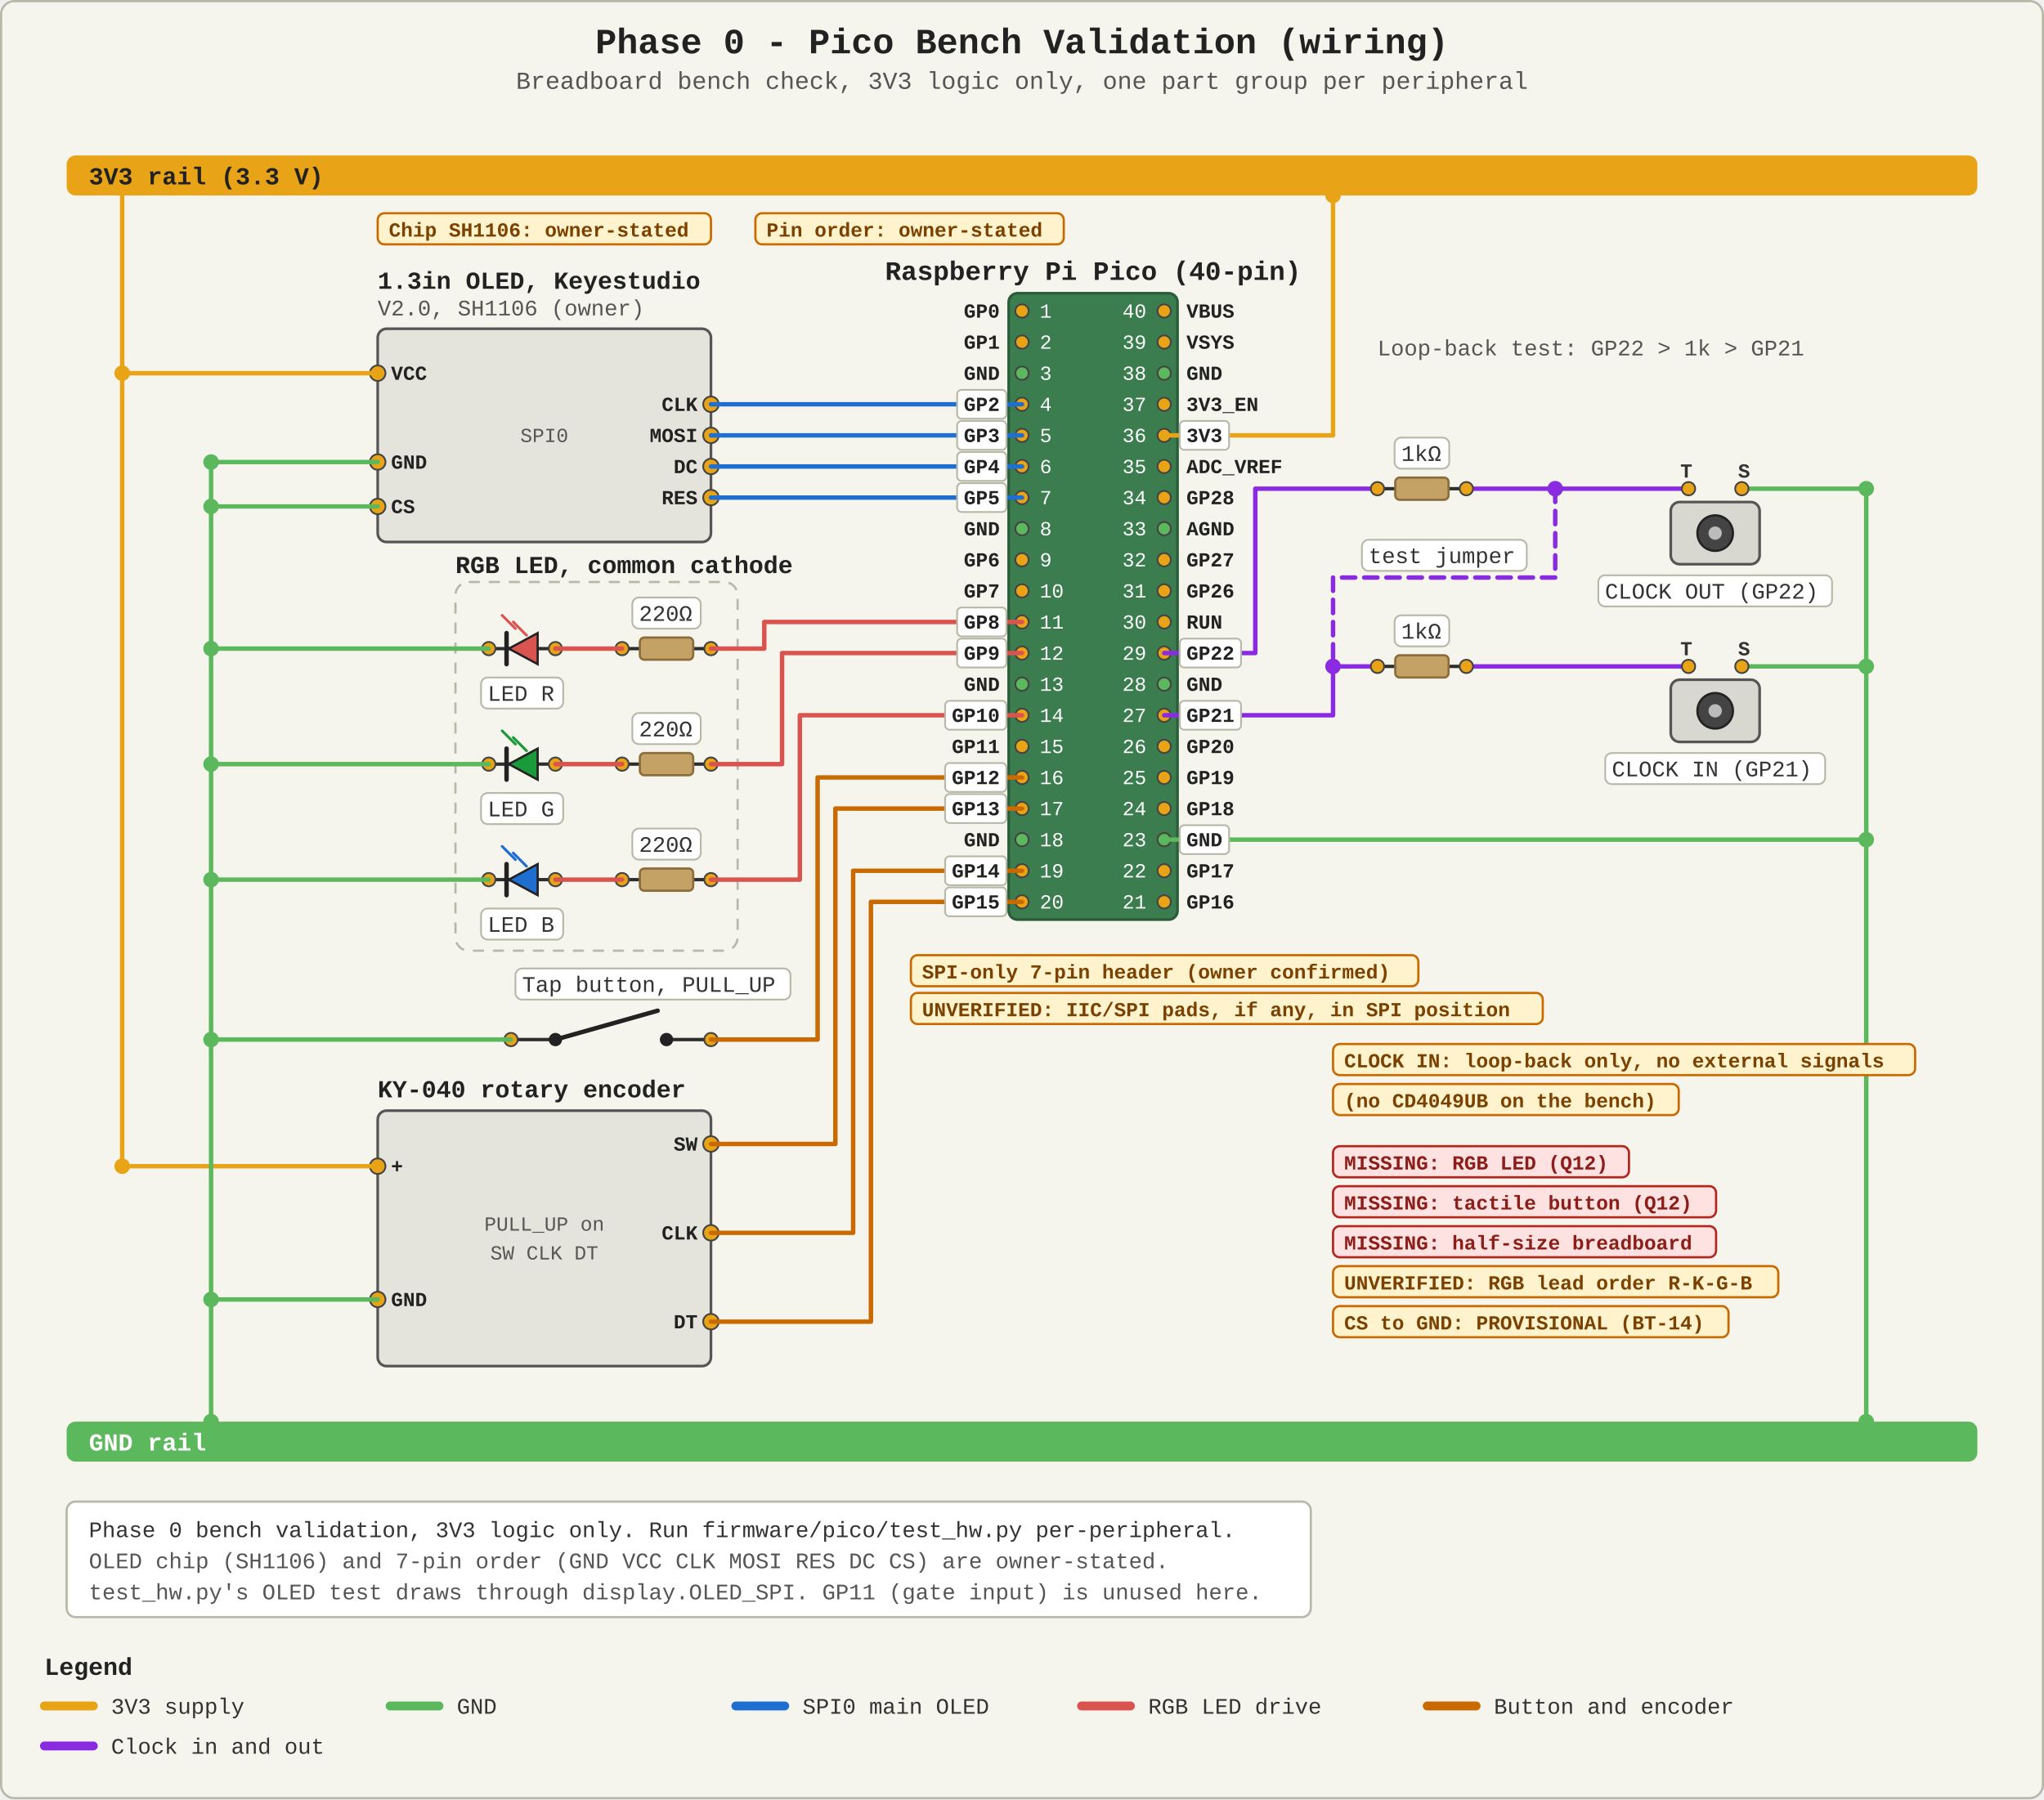
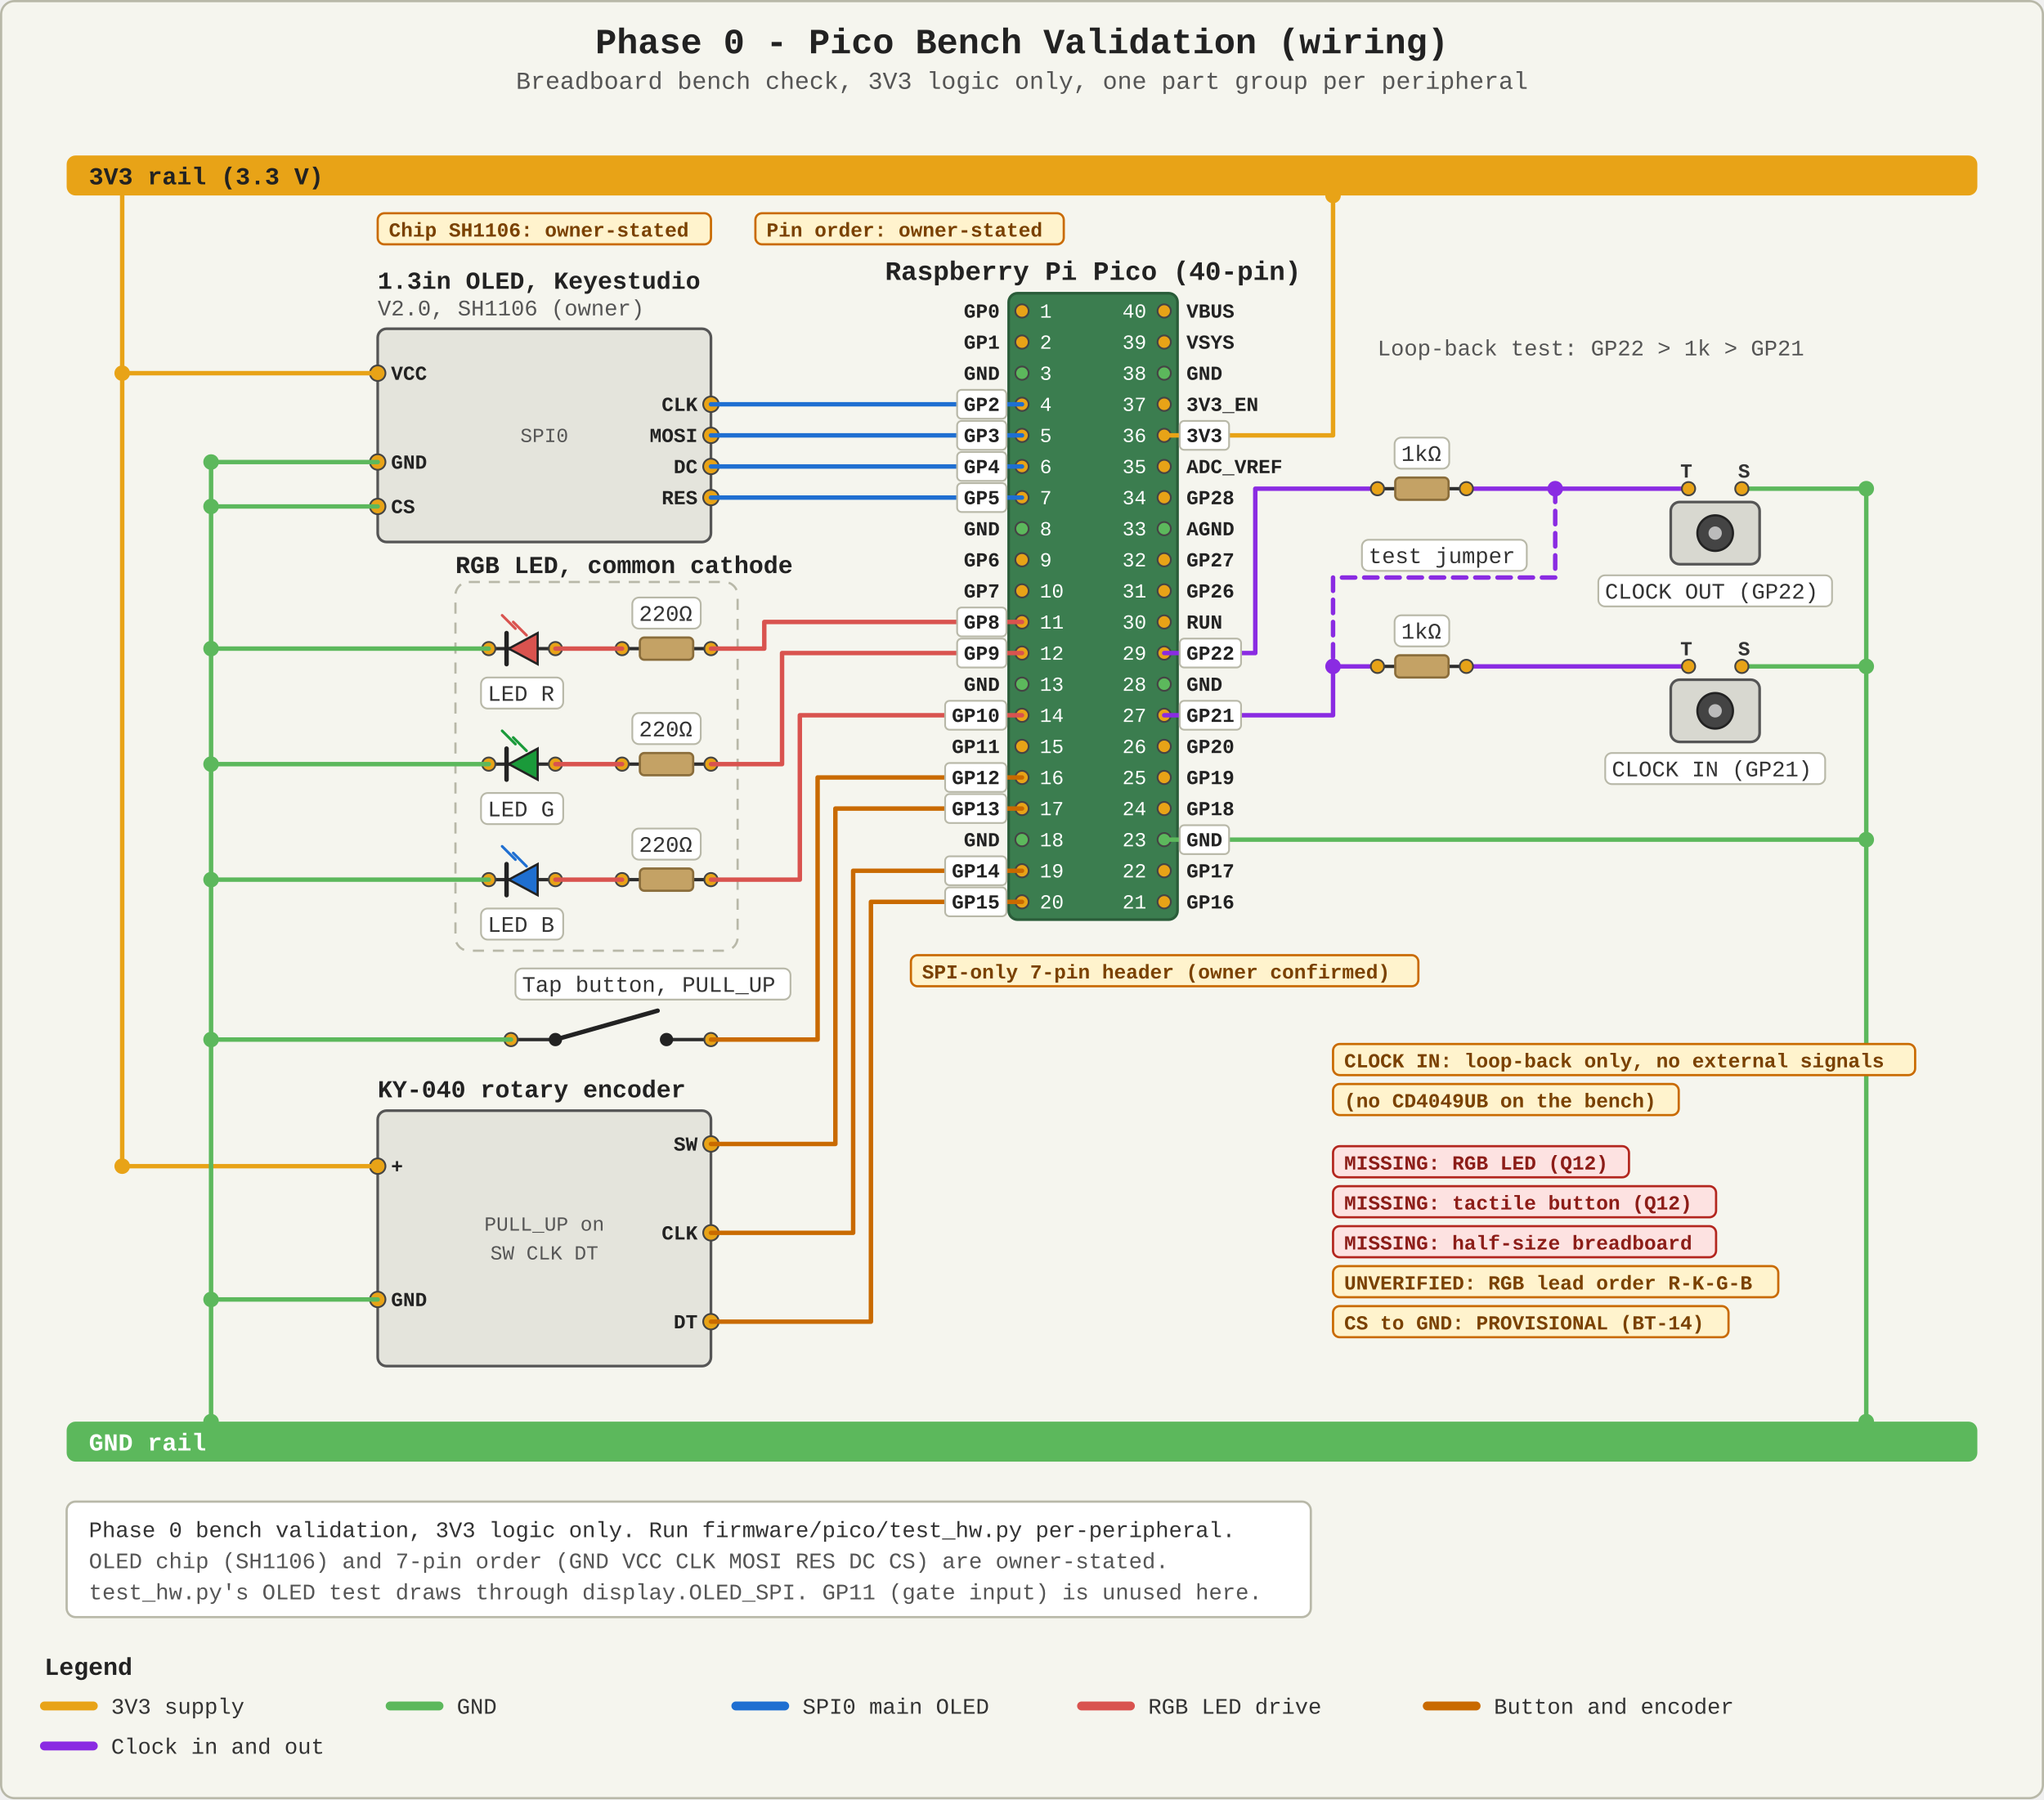
<svg xmlns="http://www.w3.org/2000/svg" viewBox="0 0 920 810" width="920" height="810">
  <style>text { font-family: "SF Mono", Consolas, "Liberation Mono", monospace; }</style>
  <rect x="0.5" y="0.5" width="919" height="809" rx="6" fill="#f5f5ee" stroke="#b8b8a8" stroke-width="1" />
  <text x="460" y="24" font-size="16" text-anchor="middle" fill="#222" font-weight="bold">Phase 0 - Pico Bench Validation (wiring)</text>
  <text x="460" y="40" font-size="11" text-anchor="middle" fill="#555">Breadboard bench check, 3V3 logic only, one part group per peripheral</text>
  <rect x="30" y="70" width="860" height="18" rx="4" fill="#e8a317" />
  <text x="40" y="83" font-size="11" text-anchor="start" fill="#222" font-weight="bold">3V3 rail (3.3 V)</text>
  <rect x="30" y="640" width="860" height="18" rx="4" fill="#5cb85c" />
  <text x="40" y="653" font-size="11" text-anchor="start" fill="#fff" font-weight="bold">GND rail</text>
  <rect x="454" y="132" width="76" height="282" rx="4" fill="#3b7d4f" stroke="#2a5c39" stroke-width="1.2" />
  <text x="468" y="143" font-size="9" text-anchor="start" fill="#fff">1</text>
  <text x="450" y="143" font-size="9" text-anchor="end" fill="#222" font-weight="bold">GP0</text>
  <circle cx="460" cy="140" r="3" fill="#e8a317" stroke="#444" stroke-width="0.8" />
  <text x="468" y="157" font-size="9" text-anchor="start" fill="#fff">2</text>
  <text x="450" y="157" font-size="9" text-anchor="end" fill="#222" font-weight="bold">GP1</text>
  <circle cx="460" cy="154" r="3" fill="#e8a317" stroke="#444" stroke-width="0.8" />
  <text x="468" y="171" font-size="9" text-anchor="start" fill="#fff">3</text>
  <text x="450" y="171" font-size="9" text-anchor="end" fill="#222" font-weight="bold">GND</text>
  <circle cx="460" cy="168" r="3" fill="#5cb85c" stroke="#444" stroke-width="0.8" />
  <text x="468" y="185" font-size="9" text-anchor="start" fill="#fff">4</text>
  <text x="450" y="185" font-size="9" text-anchor="end" fill="#222" font-weight="bold">GP2</text>
  <circle cx="460" cy="182" r="3" fill="#e8a317" stroke="#444" stroke-width="0.8" />
  <text x="468" y="199" font-size="9" text-anchor="start" fill="#fff">5</text>
  <text x="450" y="199" font-size="9" text-anchor="end" fill="#222" font-weight="bold">GP3</text>
  <circle cx="460" cy="196" r="3" fill="#e8a317" stroke="#444" stroke-width="0.8" />
  <text x="468" y="213" font-size="9" text-anchor="start" fill="#fff">6</text>
  <text x="450" y="213" font-size="9" text-anchor="end" fill="#222" font-weight="bold">GP4</text>
  <circle cx="460" cy="210" r="3" fill="#e8a317" stroke="#444" stroke-width="0.8" />
  <text x="468" y="227" font-size="9" text-anchor="start" fill="#fff">7</text>
  <text x="450" y="227" font-size="9" text-anchor="end" fill="#222" font-weight="bold">GP5</text>
  <circle cx="460" cy="224" r="3" fill="#e8a317" stroke="#444" stroke-width="0.8" />
  <text x="468" y="241" font-size="9" text-anchor="start" fill="#fff">8</text>
  <text x="450" y="241" font-size="9" text-anchor="end" fill="#222" font-weight="bold">GND</text>
  <circle cx="460" cy="238" r="3" fill="#5cb85c" stroke="#444" stroke-width="0.8" />
  <text x="468" y="255" font-size="9" text-anchor="start" fill="#fff">9</text>
  <text x="450" y="255" font-size="9" text-anchor="end" fill="#222" font-weight="bold">GP6</text>
  <circle cx="460" cy="252" r="3" fill="#e8a317" stroke="#444" stroke-width="0.8" />
  <text x="468" y="269" font-size="9" text-anchor="start" fill="#fff">10</text>
  <text x="450" y="269" font-size="9" text-anchor="end" fill="#222" font-weight="bold">GP7</text>
  <circle cx="460" cy="266" r="3" fill="#e8a317" stroke="#444" stroke-width="0.8" />
  <text x="468" y="283" font-size="9" text-anchor="start" fill="#fff">11</text>
  <text x="450" y="283" font-size="9" text-anchor="end" fill="#222" font-weight="bold">GP8</text>
  <circle cx="460" cy="280" r="3" fill="#e8a317" stroke="#444" stroke-width="0.8" />
  <text x="468" y="297" font-size="9" text-anchor="start" fill="#fff">12</text>
  <text x="450" y="297" font-size="9" text-anchor="end" fill="#222" font-weight="bold">GP9</text>
  <circle cx="460" cy="294" r="3" fill="#e8a317" stroke="#444" stroke-width="0.8" />
  <text x="468" y="311" font-size="9" text-anchor="start" fill="#fff">13</text>
  <text x="450" y="311" font-size="9" text-anchor="end" fill="#222" font-weight="bold">GND</text>
  <circle cx="460" cy="308" r="3" fill="#5cb85c" stroke="#444" stroke-width="0.8" />
  <text x="468" y="325" font-size="9" text-anchor="start" fill="#fff">14</text>
  <text x="450" y="325" font-size="9" text-anchor="end" fill="#222" font-weight="bold">GP10</text>
  <circle cx="460" cy="322" r="3" fill="#e8a317" stroke="#444" stroke-width="0.8" />
  <text x="468" y="339" font-size="9" text-anchor="start" fill="#fff">15</text>
  <text x="450" y="339" font-size="9" text-anchor="end" fill="#222" font-weight="bold">GP11</text>
  <circle cx="460" cy="336" r="3" fill="#e8a317" stroke="#444" stroke-width="0.8" />
  <text x="468" y="353" font-size="9" text-anchor="start" fill="#fff">16</text>
  <text x="450" y="353" font-size="9" text-anchor="end" fill="#222" font-weight="bold">GP12</text>
  <circle cx="460" cy="350" r="3" fill="#e8a317" stroke="#444" stroke-width="0.8" />
  <text x="468" y="367" font-size="9" text-anchor="start" fill="#fff">17</text>
  <text x="450" y="367" font-size="9" text-anchor="end" fill="#222" font-weight="bold">GP13</text>
  <circle cx="460" cy="364" r="3" fill="#e8a317" stroke="#444" stroke-width="0.8" />
  <text x="468" y="381" font-size="9" text-anchor="start" fill="#fff">18</text>
  <text x="450" y="381" font-size="9" text-anchor="end" fill="#222" font-weight="bold">GND</text>
  <circle cx="460" cy="378" r="3" fill="#5cb85c" stroke="#444" stroke-width="0.8" />
  <text x="468" y="395" font-size="9" text-anchor="start" fill="#fff">19</text>
  <text x="450" y="395" font-size="9" text-anchor="end" fill="#222" font-weight="bold">GP14</text>
  <circle cx="460" cy="392" r="3" fill="#e8a317" stroke="#444" stroke-width="0.8" />
  <text x="468" y="409" font-size="9" text-anchor="start" fill="#fff">20</text>
  <text x="450" y="409" font-size="9" text-anchor="end" fill="#222" font-weight="bold">GP15</text>
  <circle cx="460" cy="406" r="3" fill="#e8a317" stroke="#444" stroke-width="0.8" />
  <text x="516" y="409" font-size="9" text-anchor="end" fill="#fff">21</text>
  <text x="534" y="409" font-size="9" text-anchor="start" fill="#222" font-weight="bold">GP16</text>
  <circle cx="524" cy="406" r="3" fill="#e8a317" stroke="#444" stroke-width="0.8" />
  <text x="516" y="395" font-size="9" text-anchor="end" fill="#fff">22</text>
  <text x="534" y="395" font-size="9" text-anchor="start" fill="#222" font-weight="bold">GP17</text>
  <circle cx="524" cy="392" r="3" fill="#e8a317" stroke="#444" stroke-width="0.8" />
  <text x="516" y="381" font-size="9" text-anchor="end" fill="#fff">23</text>
  <text x="534" y="381" font-size="9" text-anchor="start" fill="#222" font-weight="bold">GND</text>
  <circle cx="524" cy="378" r="3" fill="#5cb85c" stroke="#444" stroke-width="0.8" />
  <text x="516" y="367" font-size="9" text-anchor="end" fill="#fff">24</text>
  <text x="534" y="367" font-size="9" text-anchor="start" fill="#222" font-weight="bold">GP18</text>
  <circle cx="524" cy="364" r="3" fill="#e8a317" stroke="#444" stroke-width="0.8" />
  <text x="516" y="353" font-size="9" text-anchor="end" fill="#fff">25</text>
  <text x="534" y="353" font-size="9" text-anchor="start" fill="#222" font-weight="bold">GP19</text>
  <circle cx="524" cy="350" r="3" fill="#e8a317" stroke="#444" stroke-width="0.8" />
  <text x="516" y="339" font-size="9" text-anchor="end" fill="#fff">26</text>
  <text x="534" y="339" font-size="9" text-anchor="start" fill="#222" font-weight="bold">GP20</text>
  <circle cx="524" cy="336" r="3" fill="#e8a317" stroke="#444" stroke-width="0.8" />
  <text x="516" y="325" font-size="9" text-anchor="end" fill="#fff">27</text>
  <text x="534" y="325" font-size="9" text-anchor="start" fill="#222" font-weight="bold">GP21</text>
  <circle cx="524" cy="322" r="3" fill="#e8a317" stroke="#444" stroke-width="0.8" />
  <text x="516" y="311" font-size="9" text-anchor="end" fill="#fff">28</text>
  <text x="534" y="311" font-size="9" text-anchor="start" fill="#222" font-weight="bold">GND</text>
  <circle cx="524" cy="308" r="3" fill="#5cb85c" stroke="#444" stroke-width="0.8" />
  <text x="516" y="297" font-size="9" text-anchor="end" fill="#fff">29</text>
  <text x="534" y="297" font-size="9" text-anchor="start" fill="#222" font-weight="bold">GP22</text>
  <circle cx="524" cy="294" r="3" fill="#e8a317" stroke="#444" stroke-width="0.8" />
  <text x="516" y="283" font-size="9" text-anchor="end" fill="#fff">30</text>
  <text x="534" y="283" font-size="9" text-anchor="start" fill="#222" font-weight="bold">RUN</text>
  <circle cx="524" cy="280" r="3" fill="#e8a317" stroke="#444" stroke-width="0.8" />
  <text x="516" y="269" font-size="9" text-anchor="end" fill="#fff">31</text>
  <text x="534" y="269" font-size="9" text-anchor="start" fill="#222" font-weight="bold">GP26</text>
  <circle cx="524" cy="266" r="3" fill="#e8a317" stroke="#444" stroke-width="0.8" />
  <text x="516" y="255" font-size="9" text-anchor="end" fill="#fff">32</text>
  <text x="534" y="255" font-size="9" text-anchor="start" fill="#222" font-weight="bold">GP27</text>
  <circle cx="524" cy="252" r="3" fill="#e8a317" stroke="#444" stroke-width="0.8" />
  <text x="516" y="241" font-size="9" text-anchor="end" fill="#fff">33</text>
  <text x="534" y="241" font-size="9" text-anchor="start" fill="#222" font-weight="bold">AGND</text>
  <circle cx="524" cy="238" r="3" fill="#5cb85c" stroke="#444" stroke-width="0.8" />
  <text x="516" y="227" font-size="9" text-anchor="end" fill="#fff">34</text>
  <text x="534" y="227" font-size="9" text-anchor="start" fill="#222" font-weight="bold">GP28</text>
  <circle cx="524" cy="224" r="3" fill="#e8a317" stroke="#444" stroke-width="0.8" />
  <text x="516" y="213" font-size="9" text-anchor="end" fill="#fff">35</text>
  <text x="534" y="213" font-size="9" text-anchor="start" fill="#222" font-weight="bold">ADC_VREF</text>
  <circle cx="524" cy="210" r="3" fill="#e8a317" stroke="#444" stroke-width="0.8" />
  <text x="516" y="199" font-size="9" text-anchor="end" fill="#fff">36</text>
  <text x="534" y="199" font-size="9" text-anchor="start" fill="#222" font-weight="bold">3V3</text>
  <circle cx="524" cy="196" r="3" fill="#e8a317" stroke="#444" stroke-width="0.8" />
  <text x="516" y="185" font-size="9" text-anchor="end" fill="#fff">37</text>
  <text x="534" y="185" font-size="9" text-anchor="start" fill="#222" font-weight="bold">3V3_EN</text>
  <circle cx="524" cy="182" r="3" fill="#e8a317" stroke="#444" stroke-width="0.8" />
  <text x="516" y="171" font-size="9" text-anchor="end" fill="#fff">38</text>
  <text x="534" y="171" font-size="9" text-anchor="start" fill="#222" font-weight="bold">GND</text>
  <circle cx="524" cy="168" r="3" fill="#5cb85c" stroke="#444" stroke-width="0.8" />
  <text x="516" y="157" font-size="9" text-anchor="end" fill="#fff">39</text>
  <text x="534" y="157" font-size="9" text-anchor="start" fill="#222" font-weight="bold">VSYS</text>
  <circle cx="524" cy="154" r="3" fill="#e8a317" stroke="#444" stroke-width="0.8" />
  <text x="516" y="143" font-size="9" text-anchor="end" fill="#fff">40</text>
  <text x="534" y="143" font-size="9" text-anchor="start" fill="#222" font-weight="bold">VBUS</text>
  <circle cx="524" cy="140" r="3" fill="#e8a317" stroke="#444" stroke-width="0.8" />
  <text x="492" y="126" font-size="12" text-anchor="middle" fill="#222" font-weight="bold">Raspberry Pi Pico (40-pin)</text>
  <rect x="170" y="148" width="150" height="96" rx="4" fill="#e4e4dc" stroke="#555" stroke-width="1.2" />
  <text x="170" y="130" font-size="11" text-anchor="start" fill="#222" font-weight="bold">1.3in OLED, Keyestudio</text>
  <text x="170" y="142" font-size="10" text-anchor="start" fill="#555">V2.0, SH1106 (owner)</text>
  <text x="245" y="199" font-size="9" text-anchor="middle" fill="#555">SPI0</text>
  <text x="176" y="171" font-size="9" text-anchor="start" fill="#222" font-weight="bold">VCC</text>
  <circle cx="170" cy="168" r="3.5" fill="#e8a317" stroke="#444" stroke-width="0.8" />
  <text x="176" y="211" font-size="9" text-anchor="start" fill="#222" font-weight="bold">GND</text>
  <circle cx="170" cy="208" r="3.5" fill="#e8a317" stroke="#444" stroke-width="0.8" />
  <text x="176" y="231" font-size="9" text-anchor="start" fill="#222" font-weight="bold">CS</text>
  <circle cx="170" cy="228" r="3.5" fill="#e8a317" stroke="#444" stroke-width="0.8" />
  <text x="314" y="185" font-size="9" text-anchor="end" fill="#222" font-weight="bold">CLK</text>
  <circle cx="320" cy="182" r="3.5" fill="#e8a317" stroke="#444" stroke-width="0.8" />
  <text x="314" y="199" font-size="9" text-anchor="end" fill="#222" font-weight="bold">MOSI</text>
  <circle cx="320" cy="196" r="3.5" fill="#e8a317" stroke="#444" stroke-width="0.8" />
  <text x="314" y="213" font-size="9" text-anchor="end" fill="#222" font-weight="bold">DC</text>
  <circle cx="320" cy="210" r="3.5" fill="#e8a317" stroke="#444" stroke-width="0.8" />
  <text x="314" y="227" font-size="9" text-anchor="end" fill="#222" font-weight="bold">RES</text>
  <circle cx="320" cy="224" r="3.5" fill="#e8a317" stroke="#444" stroke-width="0.8" />
  <rect x="170" y="96" width="150" height="14" rx="3" fill="#fff3cd" stroke="#c96a00" stroke-width="1" />
  <text x="175" y="106.5" font-size="9" text-anchor="start" fill="#7a4100" font-weight="bold">Chip SH1106: owner-stated</text>
  <rect x="340" y="96" width="138.8" height="14" rx="3" fill="#fff3cd" stroke="#c96a00" stroke-width="1" />
  <text x="345" y="106.5" font-size="9" text-anchor="start" fill="#7a4100" font-weight="bold">Pin order: owner-stated</text>
  <rect x="205" y="262" width="127" height="166" rx="6" fill="none" stroke="#b8b8a8" stroke-width="1" stroke-dasharray="5 4" />
  <text x="205" y="258" font-size="11" text-anchor="start" fill="#222" font-weight="bold">RGB LED, common cathode</text>
  <line x1="280" y1="292" x2="320" y2="292" stroke="#2d2d2d" stroke-width="1.5" stroke-linecap="round" />
  <rect x="288" y="287" width="24" height="10" rx="2" fill="#c4a265" stroke="#8a6d3b" stroke-width="1" />
  <rect x="284.6" y="269" width="30.8" height="14" rx="3" fill="#ffffff" stroke="#b8b8a8" stroke-width="0.8" />
  <text x="287.6" y="279.5" font-size="10" text-anchor="start" fill="#333">220Ω</text>
  <circle cx="280" cy="292" r="3" fill="#e8a317" stroke="#444" stroke-width="0.8" />
  <circle cx="320" cy="292" r="3" fill="#e8a317" stroke="#444" stroke-width="0.8" />
  <line x1="220" y1="292" x2="250" y2="292" stroke="#2d2d2d" stroke-width="1.5" stroke-linecap="round" />
  <path d="M242,285 L242,299 L229,292 Z" fill="#d9534f" stroke="#222" stroke-width="1" />
  <line x1="228" y1="285" x2="228" y2="299" stroke="#222" stroke-width="2" stroke-linecap="round" />
  <line x1="232" y1="283" x2="226" y2="277" stroke="#d9534f" stroke-width="1.2" stroke-linecap="round" />
  <line x1="237" y1="286" x2="231" y2="280" stroke="#d9534f" stroke-width="1.2" stroke-linecap="round" />
  <circle cx="220" cy="292" r="3" fill="#e8a317" stroke="#444" stroke-width="0.8" />
  <circle cx="250" cy="292" r="3" fill="#e8a317" stroke="#444" stroke-width="0.8" />
  <rect x="216.5" y="305" width="37" height="14" rx="3" fill="#ffffff" stroke="#b8b8a8" stroke-width="0.8" />
  <text x="219.5" y="315.5" font-size="10" text-anchor="start" fill="#333">LED R</text>
  <line x1="280" y1="344" x2="320" y2="344" stroke="#2d2d2d" stroke-width="1.5" stroke-linecap="round" />
  <rect x="288" y="339" width="24" height="10" rx="2" fill="#c4a265" stroke="#8a6d3b" stroke-width="1" />
  <rect x="284.6" y="321" width="30.8" height="14" rx="3" fill="#ffffff" stroke="#b8b8a8" stroke-width="0.8" />
  <text x="287.6" y="331.5" font-size="10" text-anchor="start" fill="#333">220Ω</text>
  <circle cx="280" cy="344" r="3" fill="#e8a317" stroke="#444" stroke-width="0.8" />
  <circle cx="320" cy="344" r="3" fill="#e8a317" stroke="#444" stroke-width="0.8" />
  <line x1="220" y1="344" x2="250" y2="344" stroke="#2d2d2d" stroke-width="1.5" stroke-linecap="round" />
  <path d="M242,337 L242,351 L229,344 Z" fill="#1a9a3a" stroke="#222" stroke-width="1" />
  <line x1="228" y1="337" x2="228" y2="351" stroke="#222" stroke-width="2" stroke-linecap="round" />
  <line x1="232" y1="335" x2="226" y2="329" stroke="#1a9a3a" stroke-width="1.2" stroke-linecap="round" />
  <line x1="237" y1="338" x2="231" y2="332" stroke="#1a9a3a" stroke-width="1.2" stroke-linecap="round" />
  <circle cx="220" cy="344" r="3" fill="#e8a317" stroke="#444" stroke-width="0.8" />
  <circle cx="250" cy="344" r="3" fill="#e8a317" stroke="#444" stroke-width="0.8" />
  <rect x="216.5" y="357" width="37" height="14" rx="3" fill="#ffffff" stroke="#b8b8a8" stroke-width="0.8" />
  <text x="219.5" y="367.5" font-size="10" text-anchor="start" fill="#333">LED G</text>
  <line x1="280" y1="396" x2="320" y2="396" stroke="#2d2d2d" stroke-width="1.5" stroke-linecap="round" />
  <rect x="288" y="391" width="24" height="10" rx="2" fill="#c4a265" stroke="#8a6d3b" stroke-width="1" />
  <rect x="284.6" y="373" width="30.8" height="14" rx="3" fill="#ffffff" stroke="#b8b8a8" stroke-width="0.8" />
  <text x="287.6" y="383.5" font-size="10" text-anchor="start" fill="#333">220Ω</text>
  <circle cx="280" cy="396" r="3" fill="#e8a317" stroke="#444" stroke-width="0.8" />
  <circle cx="320" cy="396" r="3" fill="#e8a317" stroke="#444" stroke-width="0.8" />
  <line x1="220" y1="396" x2="250" y2="396" stroke="#2d2d2d" stroke-width="1.5" stroke-linecap="round" />
  <path d="M242,389 L242,403 L229,396 Z" fill="#1f6fd1" stroke="#222" stroke-width="1" />
  <line x1="228" y1="389" x2="228" y2="403" stroke="#222" stroke-width="2" stroke-linecap="round" />
  <line x1="232" y1="387" x2="226" y2="381" stroke="#1f6fd1" stroke-width="1.2" stroke-linecap="round" />
  <line x1="237" y1="390" x2="231" y2="384" stroke="#1f6fd1" stroke-width="1.2" stroke-linecap="round" />
  <circle cx="220" cy="396" r="3" fill="#e8a317" stroke="#444" stroke-width="0.8" />
  <circle cx="250" cy="396" r="3" fill="#e8a317" stroke="#444" stroke-width="0.8" />
  <rect x="216.5" y="409" width="37" height="14" rx="3" fill="#ffffff" stroke="#b8b8a8" stroke-width="0.8" />
  <text x="219.5" y="419.5" font-size="10" text-anchor="start" fill="#333">LED B</text>
  <line x1="230" y1="468" x2="250" y2="468" stroke="#2d2d2d" stroke-width="1.5" stroke-linecap="round" />
  <line x1="300" y1="468" x2="320" y2="468" stroke="#2d2d2d" stroke-width="1.5" stroke-linecap="round" />
  <line x1="250" y1="468" x2="296" y2="455" stroke="#222" stroke-width="2" stroke-linecap="round" />
  <circle cx="250" cy="468" r="3" fill="#222" />
  <circle cx="300" cy="468" r="3" fill="#222" />
  <circle cx="230" cy="468" r="3" fill="#e8a317" stroke="#444" stroke-width="0.8" />
  <circle cx="320" cy="468" r="3" fill="#e8a317" stroke="#444" stroke-width="0.8" />
  <rect x="232" y="436" width="123.8" height="14" rx="3" fill="#ffffff" stroke="#b8b8a8" stroke-width="0.8" />
  <text x="235" y="446.5" font-size="10" text-anchor="start" fill="#333">Tap button, PULL_UP</text>
  <rect x="170" y="500" width="150" height="115" rx="4" fill="#e4e4dc" stroke="#555" stroke-width="1.2" />
  <text x="170" y="494" font-size="11" text-anchor="start" fill="#222" font-weight="bold">KY-040 rotary encoder</text>
  <text x="245" y="554" font-size="9" text-anchor="middle" fill="#555">PULL_UP on</text>
  <text x="245" y="567" font-size="9" text-anchor="middle" fill="#555">SW CLK DT</text>
  <text x="176" y="528" font-size="9" text-anchor="start" fill="#222" font-weight="bold">+</text>
  <circle cx="170" cy="525" r="3.5" fill="#e8a317" stroke="#444" stroke-width="0.8" />
  <text x="176" y="588" font-size="9" text-anchor="start" fill="#222" font-weight="bold">GND</text>
  <circle cx="170" cy="585" r="3.5" fill="#e8a317" stroke="#444" stroke-width="0.8" />
  <text x="314" y="518" font-size="9" text-anchor="end" fill="#222" font-weight="bold">SW</text>
  <circle cx="320" cy="515" r="3.5" fill="#e8a317" stroke="#444" stroke-width="0.8" />
  <text x="314" y="558" font-size="9" text-anchor="end" fill="#222" font-weight="bold">CLK</text>
  <circle cx="320" cy="555" r="3.5" fill="#e8a317" stroke="#444" stroke-width="0.8" />
  <text x="314" y="598" font-size="9" text-anchor="end" fill="#222" font-weight="bold">DT</text>
  <circle cx="320" cy="595" r="3.5" fill="#e8a317" stroke="#444" stroke-width="0.8" />
  <polyline points="460,182 320,182" fill="none" stroke="#1f6fd1" stroke-width="2" stroke-linejoin="round" stroke-linecap="round" />
  <polyline points="460,196 320,196" fill="none" stroke="#1f6fd1" stroke-width="2" stroke-linejoin="round" stroke-linecap="round" />
  <polyline points="460,210 320,210" fill="none" stroke="#1f6fd1" stroke-width="2" stroke-linejoin="round" stroke-linecap="round" />
  <polyline points="460,224 320,224" fill="none" stroke="#1f6fd1" stroke-width="2" stroke-linejoin="round" stroke-linecap="round" />
  <polyline points="460,280 344,280 344,292 320,292" fill="none" stroke="#d9534f" stroke-width="2" stroke-linejoin="round" stroke-linecap="round" />
  <polyline points="460,294 352,294 352,344 320,344" fill="none" stroke="#d9534f" stroke-width="2" stroke-linejoin="round" stroke-linecap="round" />
  <polyline points="460,322 360,322 360,396 320,396" fill="none" stroke="#d9534f" stroke-width="2" stroke-linejoin="round" stroke-linecap="round" />
  <polyline points="460,350 368,350 368,468 320,468" fill="none" stroke="#c96a00" stroke-width="2" stroke-linejoin="round" stroke-linecap="round" />
  <polyline points="460,364 376,364 376,515 320,515" fill="none" stroke="#c96a00" stroke-width="2" stroke-linejoin="round" stroke-linecap="round" />
  <polyline points="460,392 384,392 384,555 320,555" fill="none" stroke="#c96a00" stroke-width="2" stroke-linejoin="round" stroke-linecap="round" />
  <polyline points="460,406 392,406 392,595 320,595" fill="none" stroke="#c96a00" stroke-width="2" stroke-linejoin="round" stroke-linecap="round" />
  <polyline points="170,168 55,168" fill="none" stroke="#e8a317" stroke-width="2" stroke-linejoin="round" stroke-linecap="round" />
  <polyline points="170,208 95,208" fill="none" stroke="#5cb85c" stroke-width="2" stroke-linejoin="round" stroke-linecap="round" />
  <polyline points="170,228 95,228" fill="none" stroke="#5cb85c" stroke-width="2" stroke-linejoin="round" stroke-linecap="round" />
  <polyline points="280,292 250,292" fill="none" stroke="#d9534f" stroke-width="2" stroke-linejoin="round" stroke-linecap="round" />
  <polyline points="220,292 95,292" fill="none" stroke="#5cb85c" stroke-width="2" stroke-linejoin="round" stroke-linecap="round" />
  <polyline points="280,344 250,344" fill="none" stroke="#d9534f" stroke-width="2" stroke-linejoin="round" stroke-linecap="round" />
  <polyline points="220,344 95,344" fill="none" stroke="#5cb85c" stroke-width="2" stroke-linejoin="round" stroke-linecap="round" />
  <polyline points="280,396 250,396" fill="none" stroke="#d9534f" stroke-width="2" stroke-linejoin="round" stroke-linecap="round" />
  <polyline points="220,396 95,396" fill="none" stroke="#5cb85c" stroke-width="2" stroke-linejoin="round" stroke-linecap="round" />
  <polyline points="230,468 95,468" fill="none" stroke="#5cb85c" stroke-width="2" stroke-linejoin="round" stroke-linecap="round" />
  <polyline points="170,525 55,525" fill="none" stroke="#e8a317" stroke-width="2" stroke-linejoin="round" stroke-linecap="round" />
  <polyline points="170,585 95,585" fill="none" stroke="#5cb85c" stroke-width="2" stroke-linejoin="round" stroke-linecap="round" />
  <polyline points="55,88 55,525" fill="none" stroke="#e8a317" stroke-width="2" stroke-linejoin="round" stroke-linecap="round" />
  <circle cx="55" cy="168" r="3.5" fill="#e8a317" />
  <circle cx="55" cy="525" r="3.5" fill="#e8a317" />
  <polyline points="95,208 95,640" fill="none" stroke="#5cb85c" stroke-width="2" stroke-linejoin="round" stroke-linecap="round" />
  <circle cx="95" cy="208" r="3.5" fill="#5cb85c" />
  <circle cx="95" cy="228" r="3.5" fill="#5cb85c" />
  <circle cx="95" cy="292" r="3.5" fill="#5cb85c" />
  <circle cx="95" cy="344" r="3.5" fill="#5cb85c" />
  <circle cx="95" cy="396" r="3.5" fill="#5cb85c" />
  <circle cx="95" cy="468" r="3.5" fill="#5cb85c" />
  <circle cx="95" cy="585" r="3.5" fill="#5cb85c" />
  <circle cx="95" cy="640" r="3.5" fill="#5cb85c" />
  <polyline points="524,196 600,196 600,88" fill="none" stroke="#e8a317" stroke-width="2" stroke-linejoin="round" stroke-linecap="round" />
  <circle cx="600" cy="88" r="3.5" fill="#e8a317" />
  <polyline points="524,378 840,378" fill="none" stroke="#5cb85c" stroke-width="2" stroke-linejoin="round" stroke-linecap="round" />
  <circle cx="840" cy="378" r="3.5" fill="#5cb85c" />
  <polyline points="524,294 565,294 565,220 620,220" fill="none" stroke="#8a2be2" stroke-width="2" stroke-linejoin="round" stroke-linecap="round" />
  <polyline points="660,220 760,220" fill="none" stroke="#8a2be2" stroke-width="2" stroke-linejoin="round" stroke-linecap="round" />
  <circle cx="700" cy="220" r="3.5" fill="#8a2be2" />
  <polyline points="524,322 600,322 600,300 620,300" fill="none" stroke="#8a2be2" stroke-width="2" stroke-linejoin="round" stroke-linecap="round" />
  <polyline points="660,300 760,300" fill="none" stroke="#8a2be2" stroke-width="2" stroke-linejoin="round" stroke-linecap="round" />
  <polyline stroke-dasharray="6 4" points="700,220 700,260 600,260 600,300" fill="none" stroke="#8a2be2" stroke-width="2" stroke-linejoin="round" stroke-linecap="round" />
  <circle cx="600" cy="300" r="3.5" fill="#8a2be2" />
  <polyline points="784,220 840,220" fill="none" stroke="#5cb85c" stroke-width="2" stroke-linejoin="round" stroke-linecap="round" />
  <polyline points="784,300 840,300" fill="none" stroke="#5cb85c" stroke-width="2" stroke-linejoin="round" stroke-linecap="round" />
  <polyline points="840,220 840,640" fill="none" stroke="#5cb85c" stroke-width="2" stroke-linejoin="round" stroke-linecap="round" />
  <circle cx="840" cy="220" r="3.5" fill="#5cb85c" />
  <circle cx="840" cy="300" r="3.5" fill="#5cb85c" />
  <circle cx="840" cy="640" r="3.5" fill="#5cb85c" />
  <rect x="430.8" y="175.5" width="22.2" height="13" rx="2" fill="#ffffff" stroke="#b8b8a8" stroke-width="0.8" />
  <text x="450" y="185" font-size="9" text-anchor="end" fill="#222" font-weight="bold">GP2</text>
  <rect x="430.8" y="189.5" width="22.2" height="13" rx="2" fill="#ffffff" stroke="#b8b8a8" stroke-width="0.8" />
  <text x="450" y="199" font-size="9" text-anchor="end" fill="#222" font-weight="bold">GP3</text>
  <rect x="430.8" y="203.5" width="22.2" height="13" rx="2" fill="#ffffff" stroke="#b8b8a8" stroke-width="0.8" />
  <text x="450" y="213" font-size="9" text-anchor="end" fill="#222" font-weight="bold">GP4</text>
  <rect x="430.8" y="217.5" width="22.2" height="13" rx="2" fill="#ffffff" stroke="#b8b8a8" stroke-width="0.8" />
  <text x="450" y="227" font-size="9" text-anchor="end" fill="#222" font-weight="bold">GP5</text>
  <rect x="430.8" y="273.5" width="22.2" height="13" rx="2" fill="#ffffff" stroke="#b8b8a8" stroke-width="0.8" />
  <text x="450" y="283" font-size="9" text-anchor="end" fill="#222" font-weight="bold">GP8</text>
  <rect x="430.8" y="287.5" width="22.2" height="13" rx="2" fill="#ffffff" stroke="#b8b8a8" stroke-width="0.8" />
  <text x="450" y="297" font-size="9" text-anchor="end" fill="#222" font-weight="bold">GP9</text>
  <rect x="425.4" y="315.5" width="27.6" height="13" rx="2" fill="#ffffff" stroke="#b8b8a8" stroke-width="0.8" />
  <text x="450" y="325" font-size="9" text-anchor="end" fill="#222" font-weight="bold">GP10</text>
  <rect x="425.4" y="343.5" width="27.6" height="13" rx="2" fill="#ffffff" stroke="#b8b8a8" stroke-width="0.8" />
  <text x="450" y="353" font-size="9" text-anchor="end" fill="#222" font-weight="bold">GP12</text>
  <rect x="425.4" y="357.5" width="27.6" height="13" rx="2" fill="#ffffff" stroke="#b8b8a8" stroke-width="0.8" />
  <text x="450" y="367" font-size="9" text-anchor="end" fill="#222" font-weight="bold">GP13</text>
  <rect x="425.4" y="385.5" width="27.6" height="13" rx="2" fill="#ffffff" stroke="#b8b8a8" stroke-width="0.8" />
  <text x="450" y="395" font-size="9" text-anchor="end" fill="#222" font-weight="bold">GP14</text>
  <rect x="425.4" y="399.5" width="27.6" height="13" rx="2" fill="#ffffff" stroke="#b8b8a8" stroke-width="0.8" />
  <text x="450" y="409" font-size="9" text-anchor="end" fill="#222" font-weight="bold">GP15</text>
  <rect x="531" y="287.5" width="27.6" height="13" rx="2" fill="#ffffff" stroke="#b8b8a8" stroke-width="0.8" />
  <text x="534" y="297" font-size="9" text-anchor="start" fill="#222" font-weight="bold">GP22</text>
  <rect x="531" y="315.5" width="27.6" height="13" rx="2" fill="#ffffff" stroke="#b8b8a8" stroke-width="0.8" />
  <text x="534" y="325" font-size="9" text-anchor="start" fill="#222" font-weight="bold">GP21</text>
  <rect x="531" y="189.5" width="22.2" height="13" rx="2" fill="#ffffff" stroke="#b8b8a8" stroke-width="0.8" />
  <text x="534" y="199" font-size="9" text-anchor="start" fill="#222" font-weight="bold">3V3</text>
  <rect x="531" y="371.5" width="22.2" height="13" rx="2" fill="#ffffff" stroke="#b8b8a8" stroke-width="0.8" />
  <text x="534" y="381" font-size="9" text-anchor="start" fill="#222" font-weight="bold">GND</text>
  <line x1="620" y1="220" x2="660" y2="220" stroke="#2d2d2d" stroke-width="1.5" stroke-linecap="round" />
  <rect x="628" y="215" width="24" height="10" rx="2" fill="#c4a265" stroke="#8a6d3b" stroke-width="1" />
  <rect x="627.7" y="197" width="24.6" height="14" rx="3" fill="#ffffff" stroke="#b8b8a8" stroke-width="0.8" />
  <text x="630.7" y="207.5" font-size="10" text-anchor="start" fill="#333">1kΩ</text>
  <circle cx="620" cy="220" r="3" fill="#e8a317" stroke="#444" stroke-width="0.8" />
  <circle cx="660" cy="220" r="3" fill="#e8a317" stroke="#444" stroke-width="0.8" />
  <line x1="620" y1="300" x2="660" y2="300" stroke="#2d2d2d" stroke-width="1.5" stroke-linecap="round" />
  <rect x="628" y="295" width="24" height="10" rx="2" fill="#c4a265" stroke="#8a6d3b" stroke-width="1" />
  <rect x="627.7" y="277" width="24.6" height="14" rx="3" fill="#ffffff" stroke="#b8b8a8" stroke-width="0.8" />
  <text x="630.7" y="287.5" font-size="10" text-anchor="start" fill="#333">1kΩ</text>
  <circle cx="620" cy="300" r="3" fill="#e8a317" stroke="#444" stroke-width="0.8" />
  <circle cx="660" cy="300" r="3" fill="#e8a317" stroke="#444" stroke-width="0.8" />
  <rect x="752" y="226" width="40" height="28" rx="4" fill="#d8d8d0" stroke="#555" stroke-width="1.2" />
  <circle cx="772" cy="240" r="8" fill="#444" stroke="#222" stroke-width="1" />
  <circle cx="772" cy="240" r="3" fill="#bbb" />
  <text x="759" y="215" font-size="9" text-anchor="middle" fill="#333" font-weight="bold">T</text>
  <text x="785" y="215" font-size="9" text-anchor="middle" fill="#333" font-weight="bold">S</text>
  <rect x="719.4" y="259" width="105.2" height="14" rx="3" fill="#ffffff" stroke="#b8b8a8" stroke-width="0.8" />
  <text x="722.4" y="269.5" font-size="10" text-anchor="start" fill="#333">CLOCK OUT (GP22)</text>
  <circle cx="760" cy="220" r="3" fill="#e8a317" stroke="#444" stroke-width="0.8" />
  <circle cx="784" cy="220" r="3" fill="#e8a317" stroke="#444" stroke-width="0.8" />
  <rect x="752" y="306" width="40" height="28" rx="4" fill="#d8d8d0" stroke="#555" stroke-width="1.2" />
  <circle cx="772" cy="320" r="8" fill="#444" stroke="#222" stroke-width="1" />
  <circle cx="772" cy="320" r="3" fill="#bbb" />
  <text x="759" y="295" font-size="9" text-anchor="middle" fill="#333" font-weight="bold">T</text>
  <text x="785" y="295" font-size="9" text-anchor="middle" fill="#333" font-weight="bold">S</text>
  <rect x="722.5" y="339" width="99" height="14" rx="3" fill="#ffffff" stroke="#b8b8a8" stroke-width="0.8" />
  <text x="725.5" y="349.5" font-size="10" text-anchor="start" fill="#333">CLOCK IN (GP21)</text>
  <circle cx="760" cy="300" r="3" fill="#e8a317" stroke="#444" stroke-width="0.8" />
  <circle cx="784" cy="300" r="3" fill="#e8a317" stroke="#444" stroke-width="0.8" />
  <rect x="613" y="243" width="74.2" height="14" rx="3" fill="#ffffff" stroke="#b8b8a8" stroke-width="0.8" />
  <text x="616" y="253.5" font-size="10" text-anchor="start" fill="#333">test jumper</text>
  <text x="620" y="160" font-size="10" text-anchor="start" fill="#555">Loop-back test: GP22 &gt; 1k &gt; GP21</text>
  <rect x="600" y="470" width="262" height="14" rx="3" fill="#fff3cd" stroke="#c96a00" stroke-width="1" />
  <text x="605" y="480.5" font-size="9" text-anchor="start" fill="#7a4100" font-weight="bold">CLOCK IN: loop-back only, no external signals</text>
  <rect x="600" y="488" width="155.6" height="14" rx="3" fill="#fff3cd" stroke="#c96a00" stroke-width="1" />
  <text x="605" y="498.5" font-size="9" text-anchor="start" fill="#7a4100" font-weight="bold">(no CD4049UB on the bench)</text>
  <rect x="600" y="516" width="133.2" height="14" rx="3" fill="#fde2e1" stroke="#b3261e" stroke-width="1" />
  <text x="605" y="526.5" font-size="9" text-anchor="start" fill="#8c1d18" font-weight="bold">MISSING: RGB LED (Q12)</text>
  <rect x="600" y="534" width="172.4" height="14" rx="3" fill="#fde2e1" stroke="#b3261e" stroke-width="1" />
  <text x="605" y="544.5" font-size="9" text-anchor="start" fill="#8c1d18" font-weight="bold">MISSING: tactile button (Q12)</text>
  <rect x="600" y="552" width="172.4" height="14" rx="3" fill="#fde2e1" stroke="#b3261e" stroke-width="1" />
  <text x="605" y="562.5" font-size="9" text-anchor="start" fill="#8c1d18" font-weight="bold">MISSING: half-size breadboard</text>
  <rect x="600" y="570" width="200.4" height="14" rx="3" fill="#fff3cd" stroke="#c96a00" stroke-width="1" />
  <text x="605" y="580.5" font-size="9" text-anchor="start" fill="#7a4100" font-weight="bold">UNVERIFIED: RGB lead order R-K-G-B</text>
  <rect x="600" y="588" width="178" height="14" rx="3" fill="#fff3cd" stroke="#c96a00" stroke-width="1" />
  <text x="605" y="598.5" font-size="9" text-anchor="start" fill="#7a4100" font-weight="bold">CS to GND: PROVISIONAL (BT-14)</text>
  <rect x="410" y="430" width="228.4" height="14" rx="3" fill="#fff3cd" stroke="#c96a00" stroke-width="1" />
  <text x="415" y="440.5" font-size="9" text-anchor="start" fill="#7a4100" font-weight="bold">SPI-only 7-pin header (owner confirmed)</text>
-   <rect x="410" y="447" width="284.4" height="14" rx="3" fill="#fff3cd" stroke="#c96a00" stroke-width="1" />
-   <text x="415" y="457.5" font-size="9" text-anchor="start" fill="#7a4100" font-weight="bold">UNVERIFIED: IIC/SPI pads, if any, in SPI position</text>
  <rect x="30" y="676" width="560" height="52" rx="4" fill="#fff" stroke="#b8b8a8" stroke-width="1" />
  <text x="40" y="692" font-size="10" text-anchor="start" fill="#333">Phase 0 bench validation, 3V3 logic only. Run firmware/pico/test_hw.py per-peripheral.</text>
  <text x="40" y="720" font-size="10" text-anchor="start" fill="#555">test_hw.py's OLED test draws through display.OLED_SPI. GP11 (gate input) is unused here.</text>
  <text x="40" y="706" font-size="10" text-anchor="start" fill="#555">OLED chip (SH1106) and 7-pin order (GND VCC CLK MOSI RES DC CS) are owner-stated.</text>
  <text x="20" y="754" font-size="11" text-anchor="start" fill="#222" font-weight="bold">Legend</text>
  <line x1="20" y1="768" x2="42" y2="768" stroke="#e8a317" stroke-width="4" stroke-linecap="round" />
  <text x="50" y="771.5" font-size="10" text-anchor="start" fill="#333">3V3 supply</text>
  <line x1="175.6" y1="768" x2="197.6" y2="768" stroke="#5cb85c" stroke-width="4" stroke-linecap="round" />
  <text x="205.6" y="771.5" font-size="10" text-anchor="start" fill="#333">GND</text>
  <line x1="331.2" y1="768" x2="353.2" y2="768" stroke="#1f6fd1" stroke-width="4" stroke-linecap="round" />
  <text x="361.2" y="771.5" font-size="10" text-anchor="start" fill="#333">SPI0 main OLED</text>
  <line x1="486.8" y1="768" x2="508.8" y2="768" stroke="#d9534f" stroke-width="4" stroke-linecap="round" />
  <text x="516.8" y="771.5" font-size="10" text-anchor="start" fill="#333">RGB LED drive</text>
  <line x1="642.4" y1="768" x2="664.4" y2="768" stroke="#c96a00" stroke-width="4" stroke-linecap="round" />
  <text x="672.4" y="771.5" font-size="10" text-anchor="start" fill="#333">Button and encoder</text>
  <line x1="20" y1="786" x2="42" y2="786" stroke="#8a2be2" stroke-width="4" stroke-linecap="round" />
  <text x="50" y="789.5" font-size="10" text-anchor="start" fill="#333">Clock in and out</text>
</svg>
